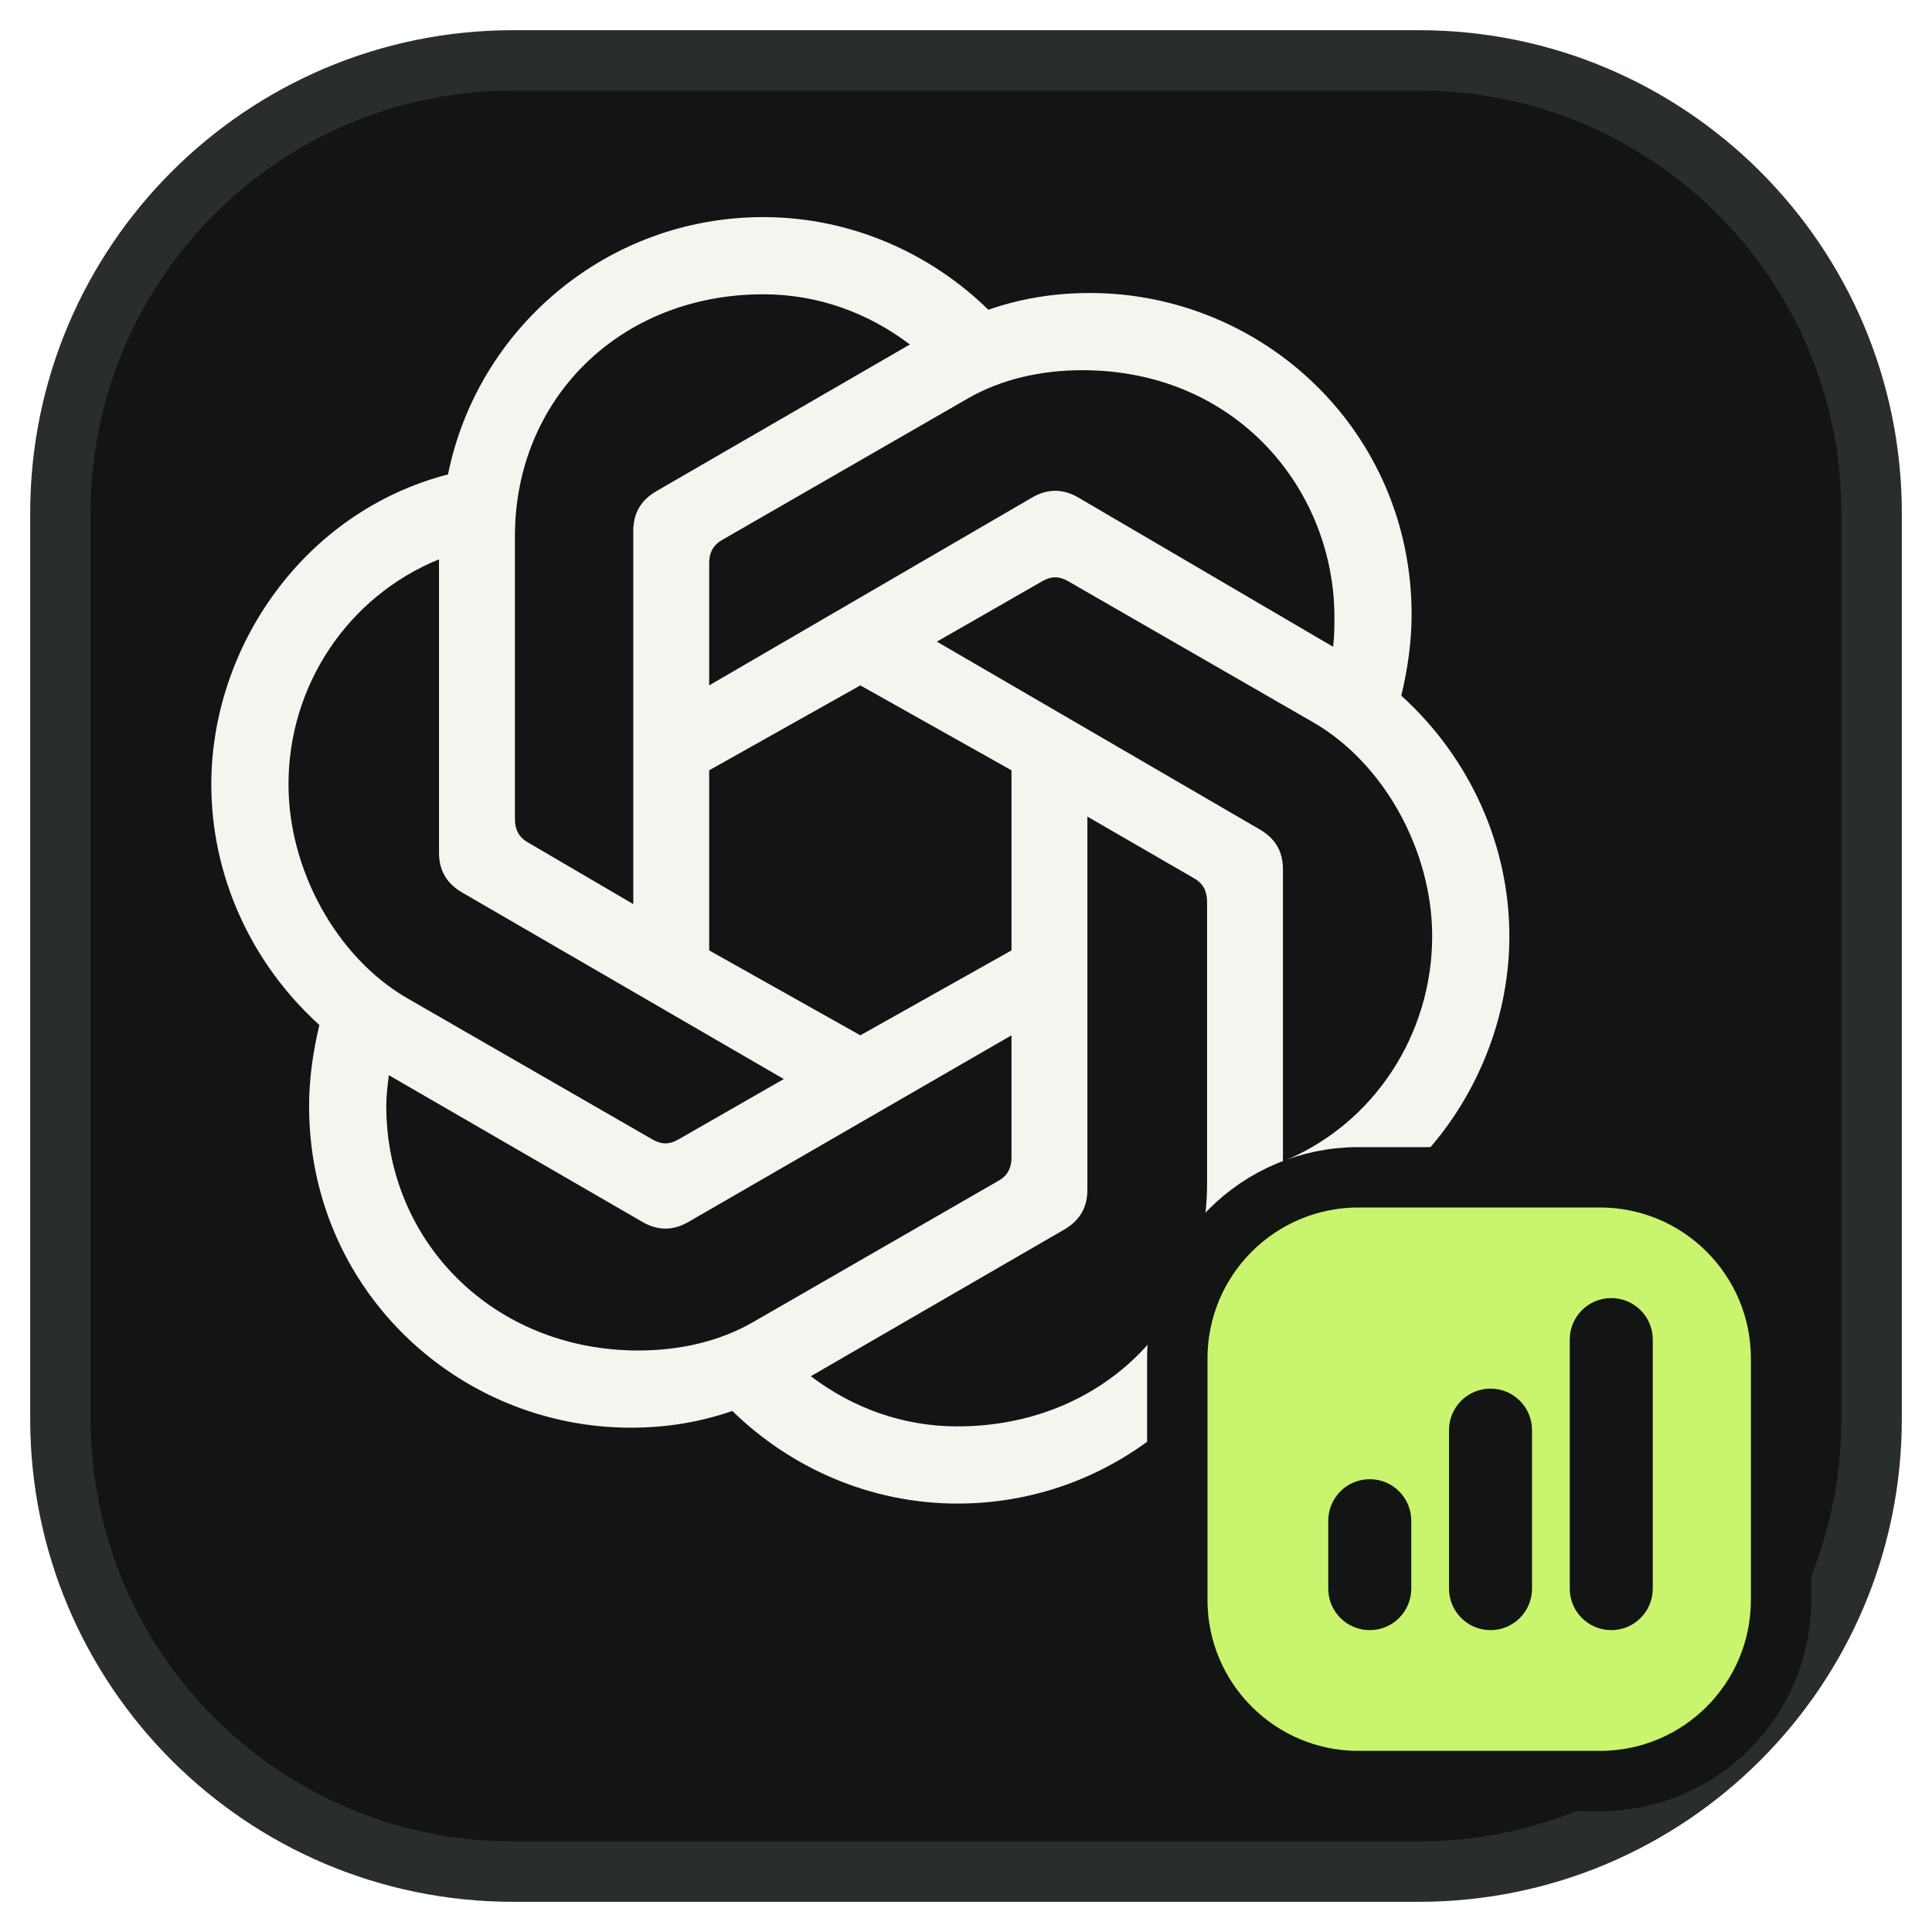
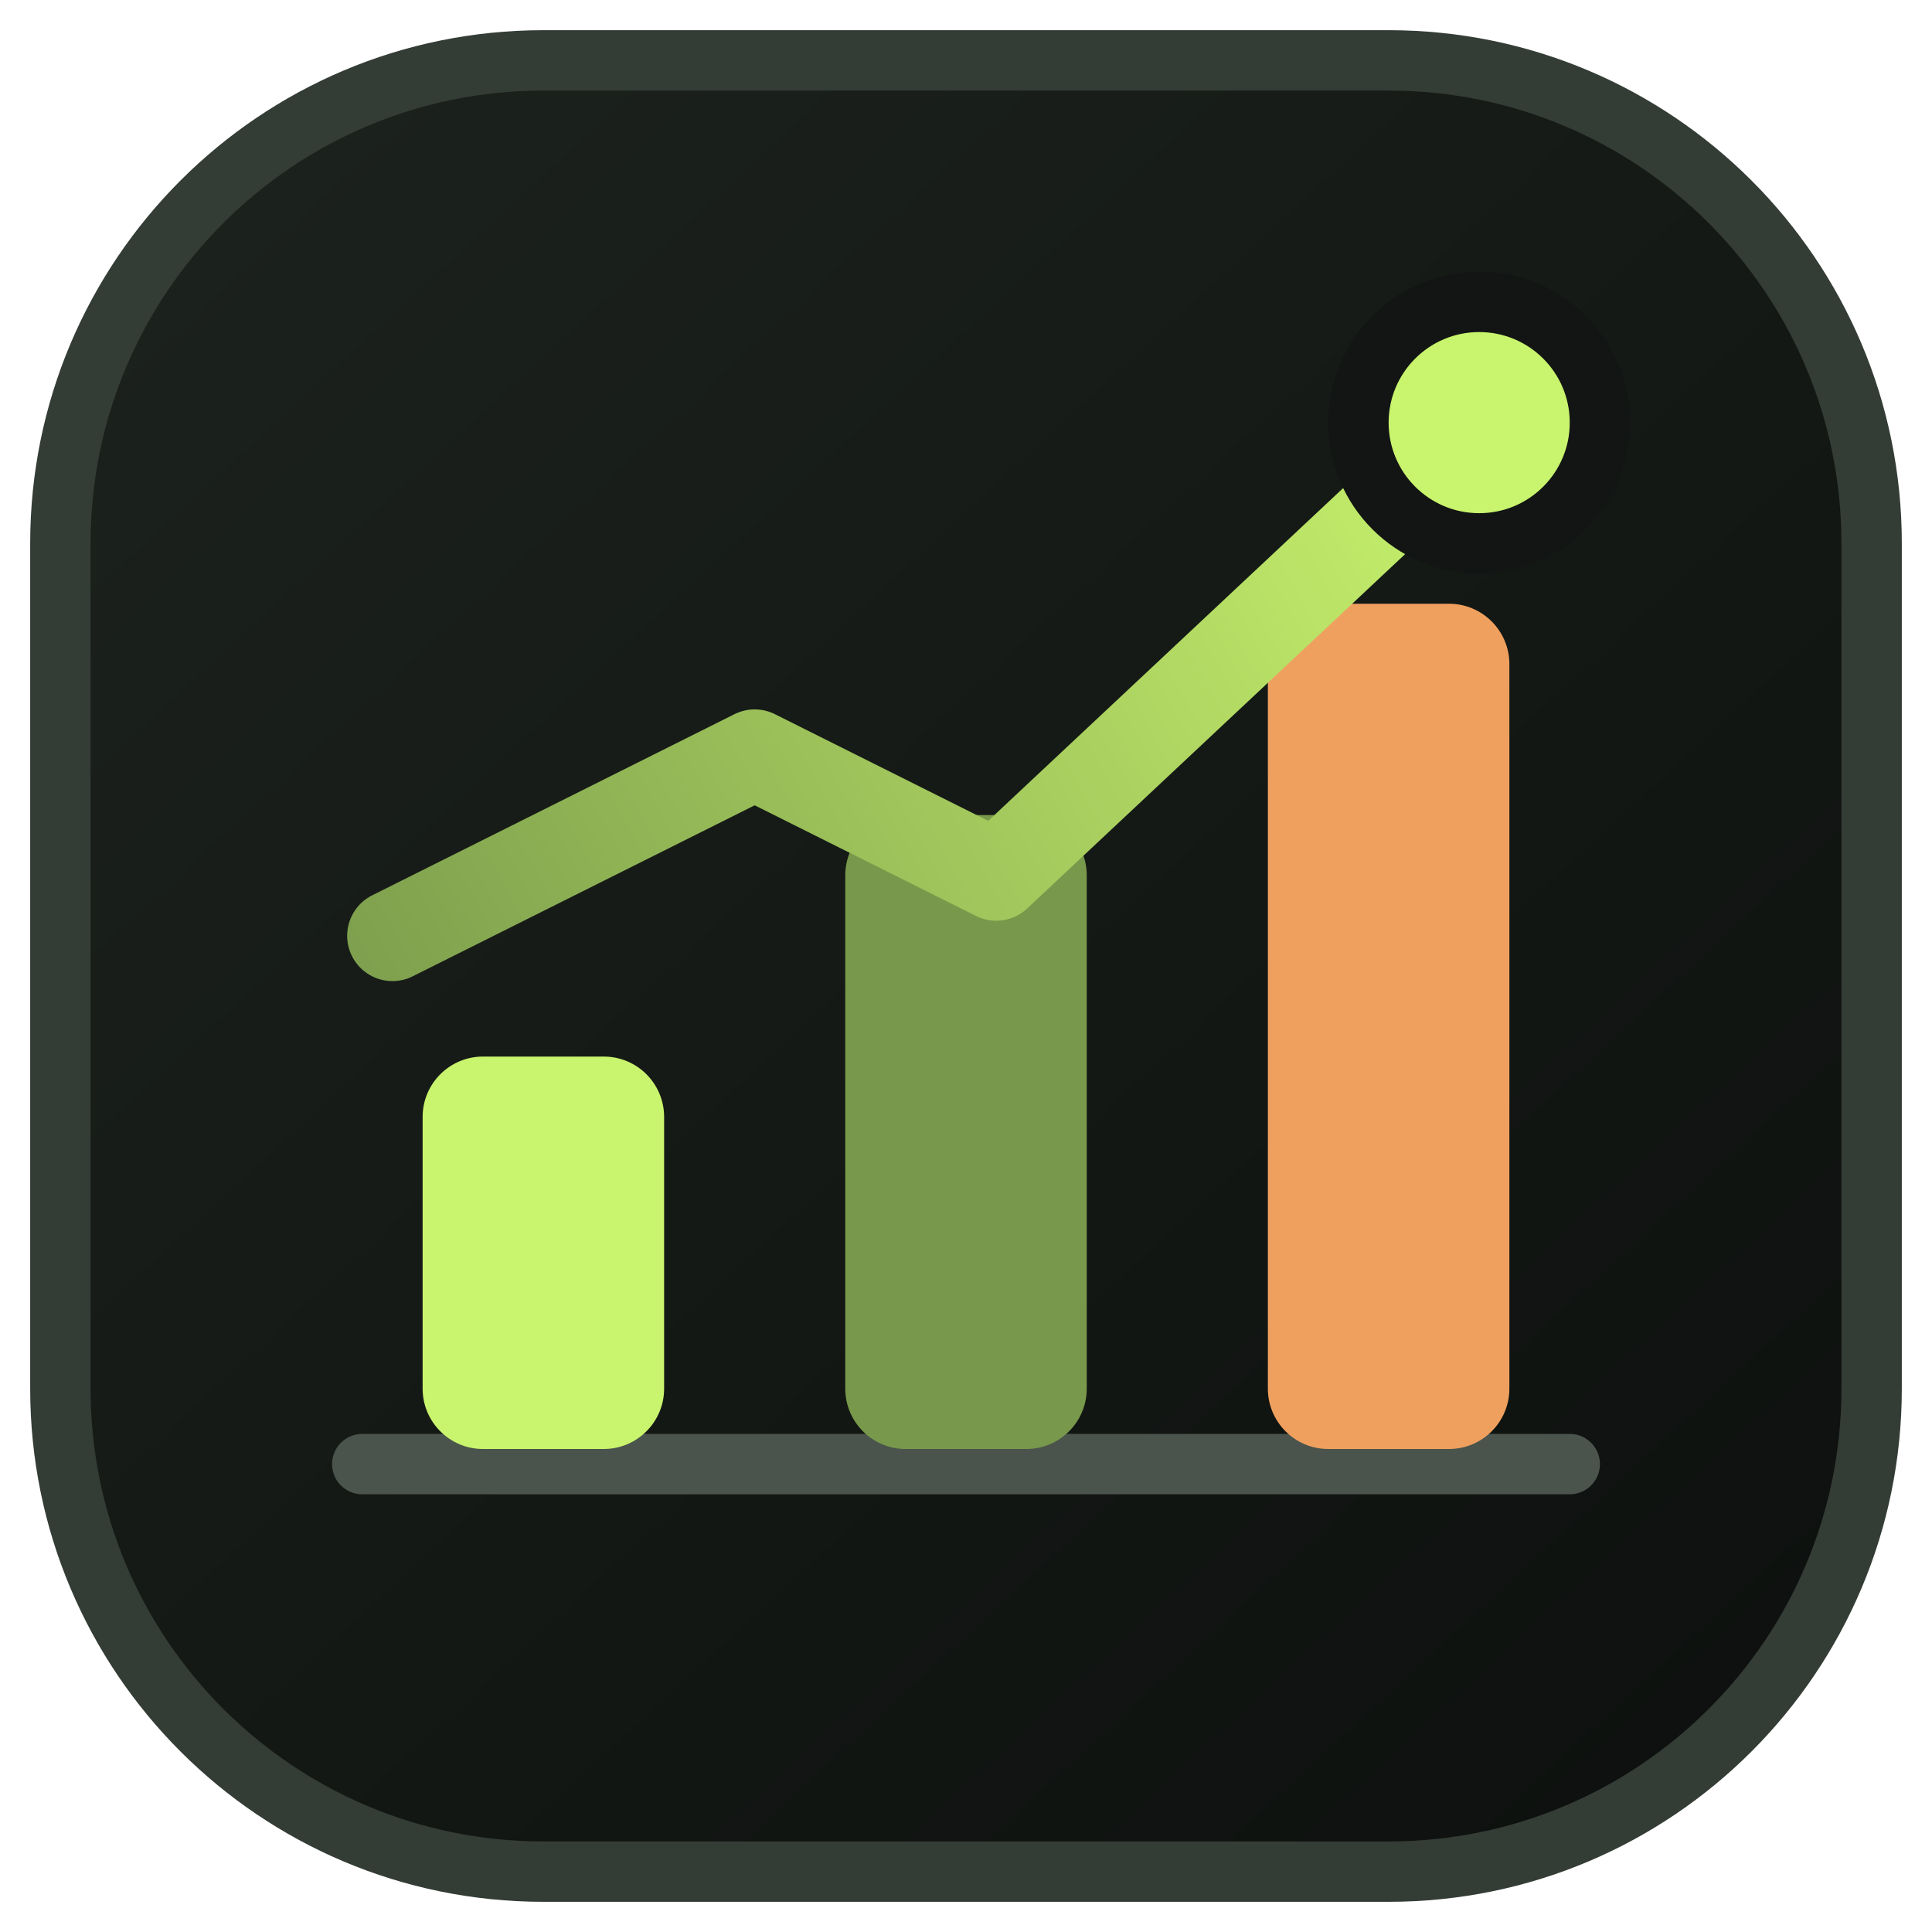
<svg xmlns="http://www.w3.org/2000/svg" viewBox="0 0 64 64" role="img" aria-labelledby="title description">
-   <rect x="2" y="2" width="60" height="60" rx="15" fill="#121513" stroke="#292e2a" stroke-width="2" />
-   <svg x="7" y="7" width="43" height="43" viewBox="118.557 119.958 484.139 479.818" aria-hidden="true">
-     <path d="M304.246 294.611V249.028C304.246 245.189 305.687 242.309 309.044 240.392L400.692 187.612C413.167 180.415 428.042 177.058 443.394 177.058C500.971 177.058 537.44 221.682 537.44 269.182C537.44 272.54 537.44 276.379 536.959 280.218L441.954 224.558C436.197 221.201 430.437 221.201 424.68 224.558L304.246 294.611ZM518.245 472.145V363.224C518.245 356.505 515.364 351.707 509.608 348.349L389.174 278.296L428.519 255.743C431.877 253.826 434.757 253.826 438.115 255.743L529.762 308.523C556.154 323.879 573.905 356.505 573.905 388.171C573.905 424.636 552.315 458.225 518.245 472.141V472.145ZM275.937 376.182L236.592 353.152C233.235 351.235 231.794 348.354 231.794 344.515V238.956C231.794 187.617 271.139 148.749 324.4 148.749C344.555 148.749 363.264 155.468 379.102 167.463L284.578 222.164C278.822 225.521 275.942 230.319 275.942 237.039V376.186L275.937 376.182ZM360.626 425.122L304.246 393.455V326.283L360.626 294.616L417.002 326.283V393.455L360.626 425.122ZM396.852 570.989C376.698 570.989 357.989 564.27 342.151 552.276L436.674 497.574C442.431 494.217 445.311 489.419 445.311 482.699V343.552L485.138 366.582C488.495 368.499 489.936 371.379 489.936 375.219V480.778C489.936 532.117 450.109 570.985 396.852 570.985V570.989ZM283.134 463.99L191.486 411.211C165.094 395.854 147.343 363.229 147.343 331.562C147.343 294.616 169.415 261.509 203.48 247.593V356.991C203.48 363.71 206.361 368.508 212.117 371.866L332.074 441.437L292.729 463.99C289.372 465.907 286.491 465.907 283.134 463.99ZM277.859 542.68C223.639 542.68 183.813 501.895 183.813 451.514C183.813 447.675 184.294 443.836 184.771 439.997L279.295 494.698C285.051 498.056 290.812 498.056 296.568 494.698L417.002 425.127V470.71C417.002 474.549 415.562 477.429 412.204 479.346L320.557 532.126C308.081 539.323 293.206 542.68 277.854 542.68H277.859ZM396.852 599.776C454.911 599.776 503.37 558.513 514.41 503.812C568.149 489.896 602.696 439.515 602.696 388.176C602.696 354.587 588.303 321.962 562.392 298.45C564.791 288.373 566.231 278.296 566.231 268.224C566.231 199.611 510.571 148.267 446.274 148.267C433.322 148.267 420.846 150.184 408.37 154.505C386.775 133.392 357.026 119.958 324.4 119.958C266.342 119.958 217.883 161.22 206.843 215.921C153.104 229.837 118.557 280.218 118.557 331.557C118.557 365.146 132.95 397.771 158.861 421.283C156.462 431.36 155.022 441.437 155.022 451.51C155.022 520.123 210.682 571.466 274.978 571.466C287.931 571.466 300.407 569.549 312.883 565.228C334.473 586.341 364.222 599.776 396.852 599.776Z" fill="#f3f5ef" />
-   </svg>
-   <rect x="39" y="39" width="20" height="20" rx="6" fill="#c9f46d" stroke="#121513" stroke-width="2" />
-   <rect x="44" y="49" width="2.75" height="5" rx="1.375" fill="#121513" />
-   <rect x="48" y="46" width="2.75" height="8" rx="1.375" fill="#121513" />
-   <rect x="52" y="43" width="2.75" height="11" rx="1.375" fill="#121513" />
+   <defs>
+     <linearGradient id="panel" x1="8" y1="6" x2="56" y2="58" gradientUnits="userSpaceOnUse">
+       <stop stop-color="#1b211c" />
+       <stop offset="1" stop-color="#0e110f" />
+     </linearGradient>
+     <linearGradient id="signal" x1="12" y1="40" x2="52" y2="18" gradientUnits="userSpaceOnUse">
+       <stop stop-color="#78984b" />
+       <stop offset="1" stop-color="#c9f46d" />
+     </linearGradient>
+   </defs>
+   <rect x="2" y="2" width="60" height="60" rx="16" fill="url(#panel)" stroke="#343c36" stroke-width="2" />
+   <path d="M12 48.5H52" stroke="#4a544c" stroke-width="2" stroke-linecap="round" />
+   <rect x="14" y="35" width="8" height="13" rx="2" fill="#c9f46d" />
+   <rect x="28" y="27" width="8" height="21" rx="2" fill="#78984b" />
+   <rect x="42" y="20" width="8" height="28" rx="2" fill="#f0a05e" />
+   <path d="M13 31L25 25L33 29L49 14" fill="none" stroke="url(#signal)" stroke-width="3" stroke-linecap="round" stroke-linejoin="round" />
+   <circle cx="49" cy="14" r="4" fill="#c9f46d" stroke="#121513" stroke-width="2" />
</svg>
